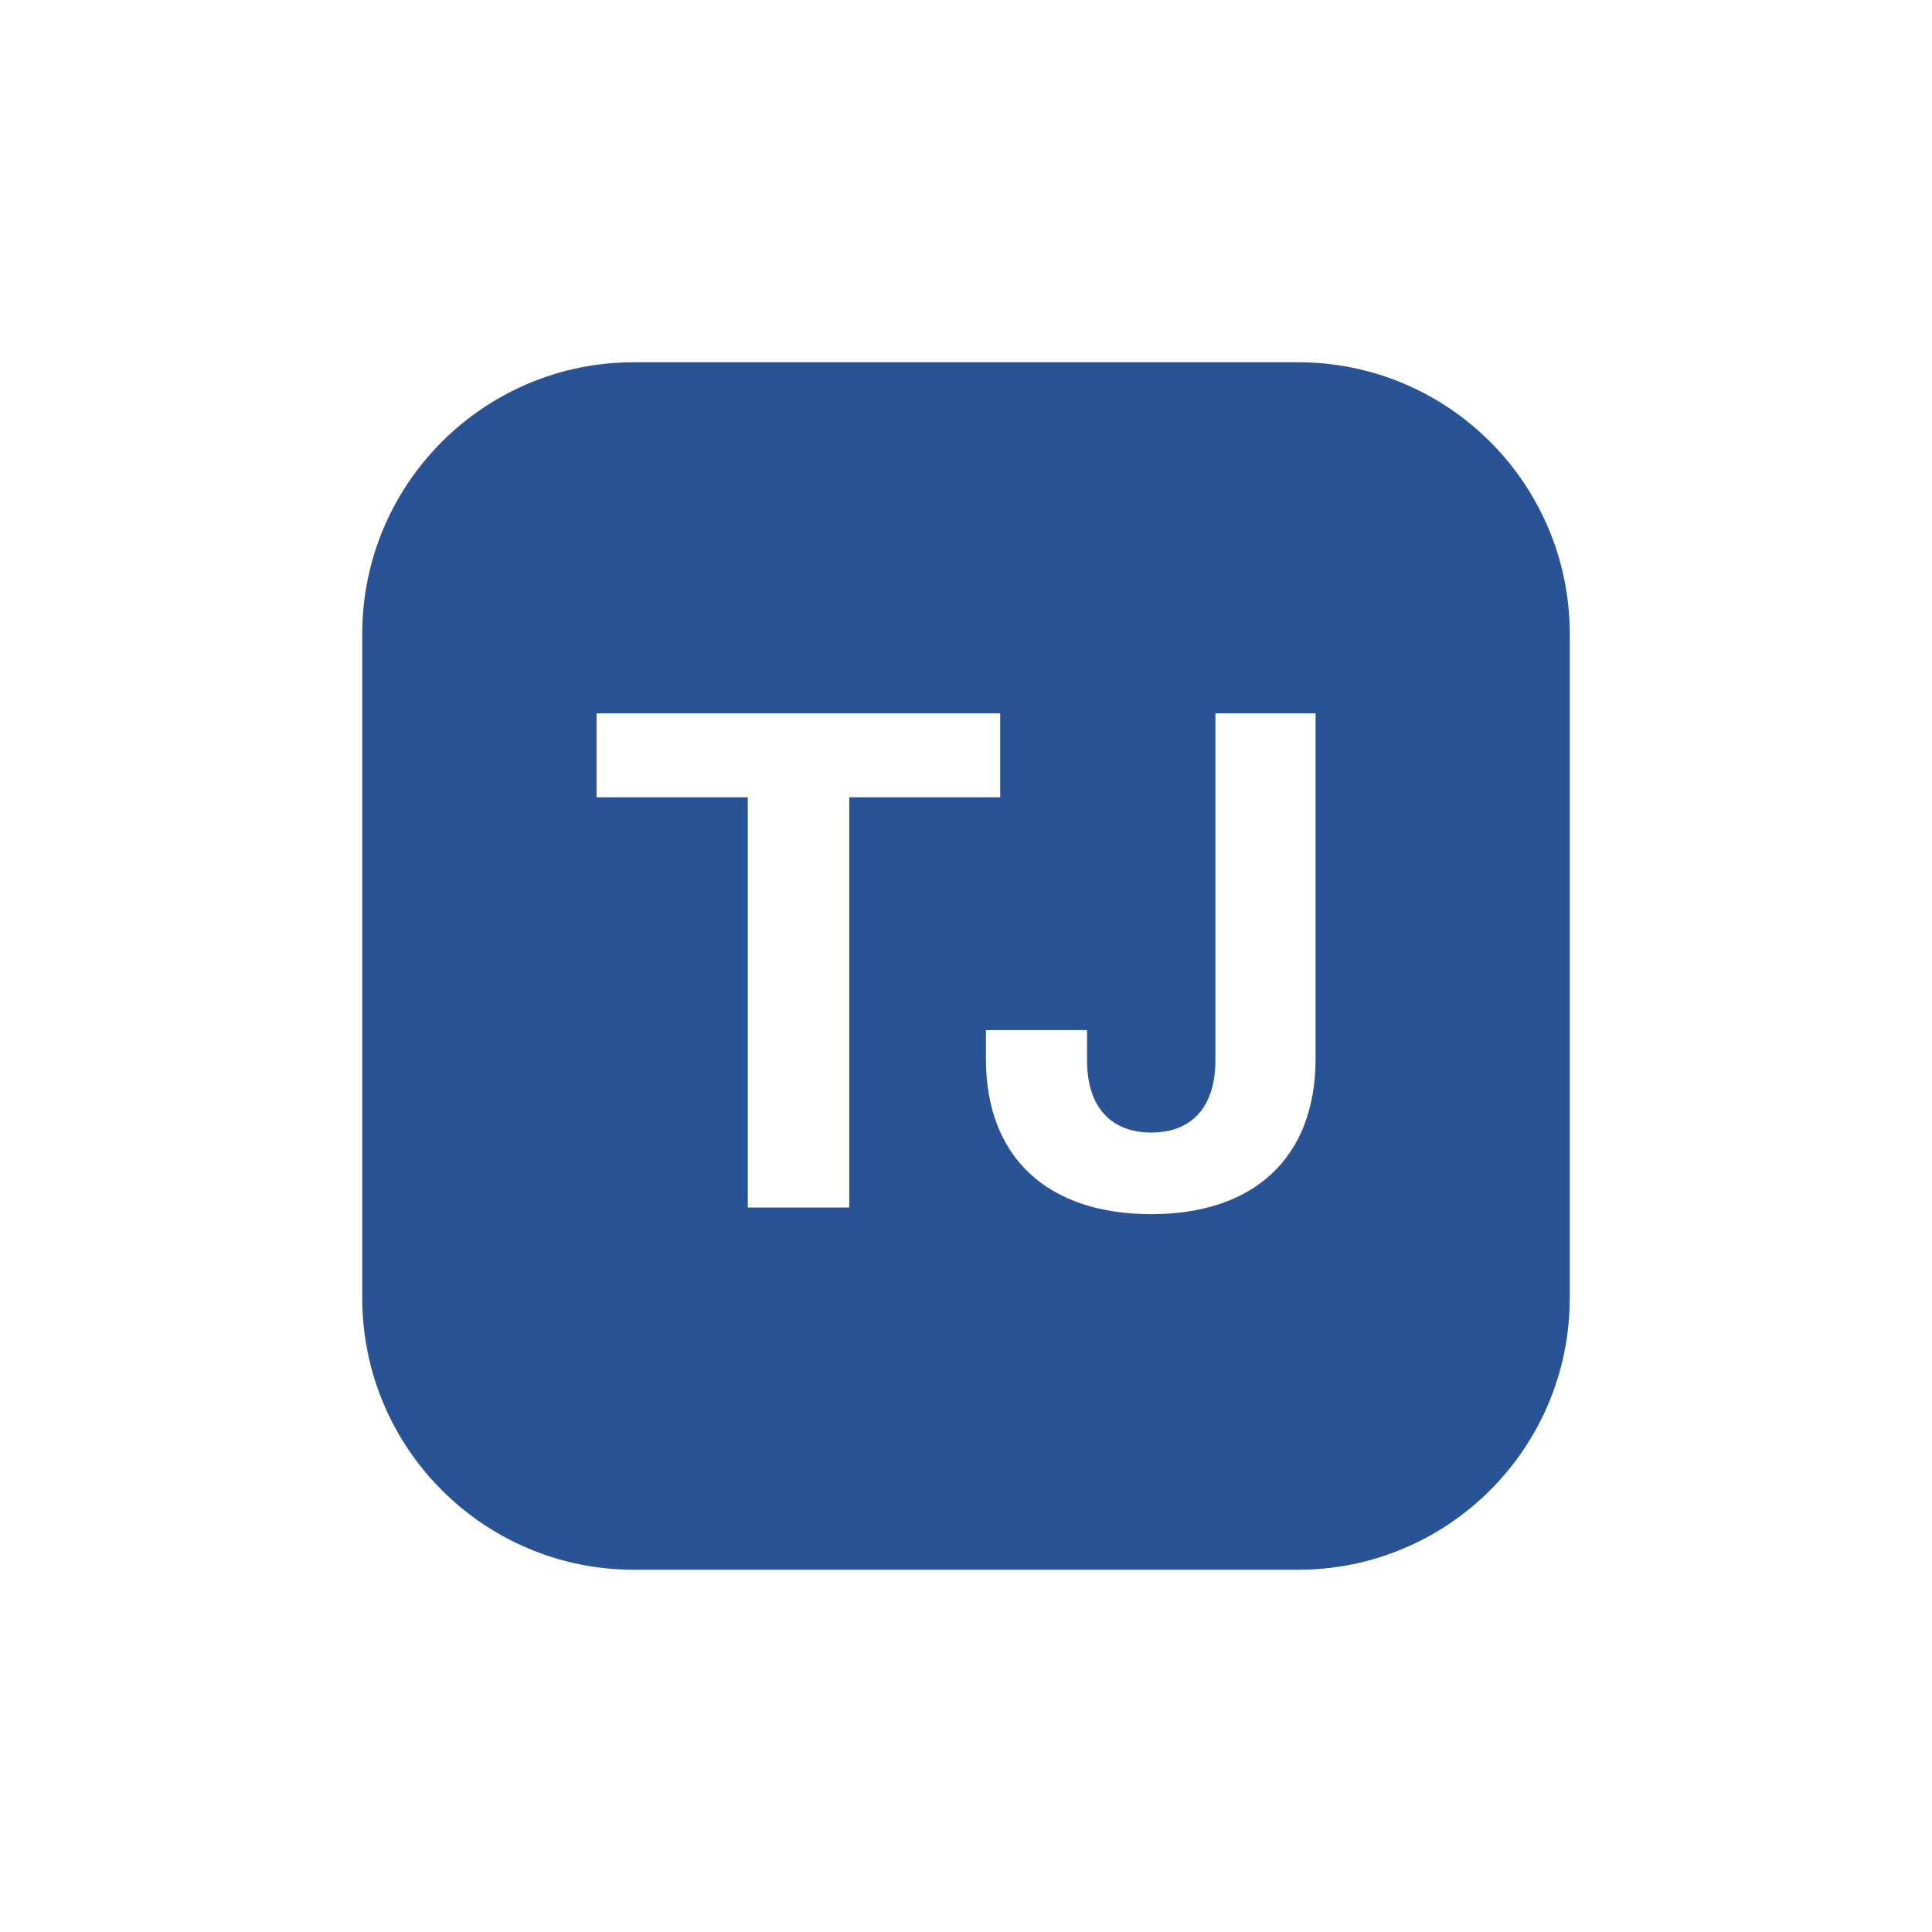
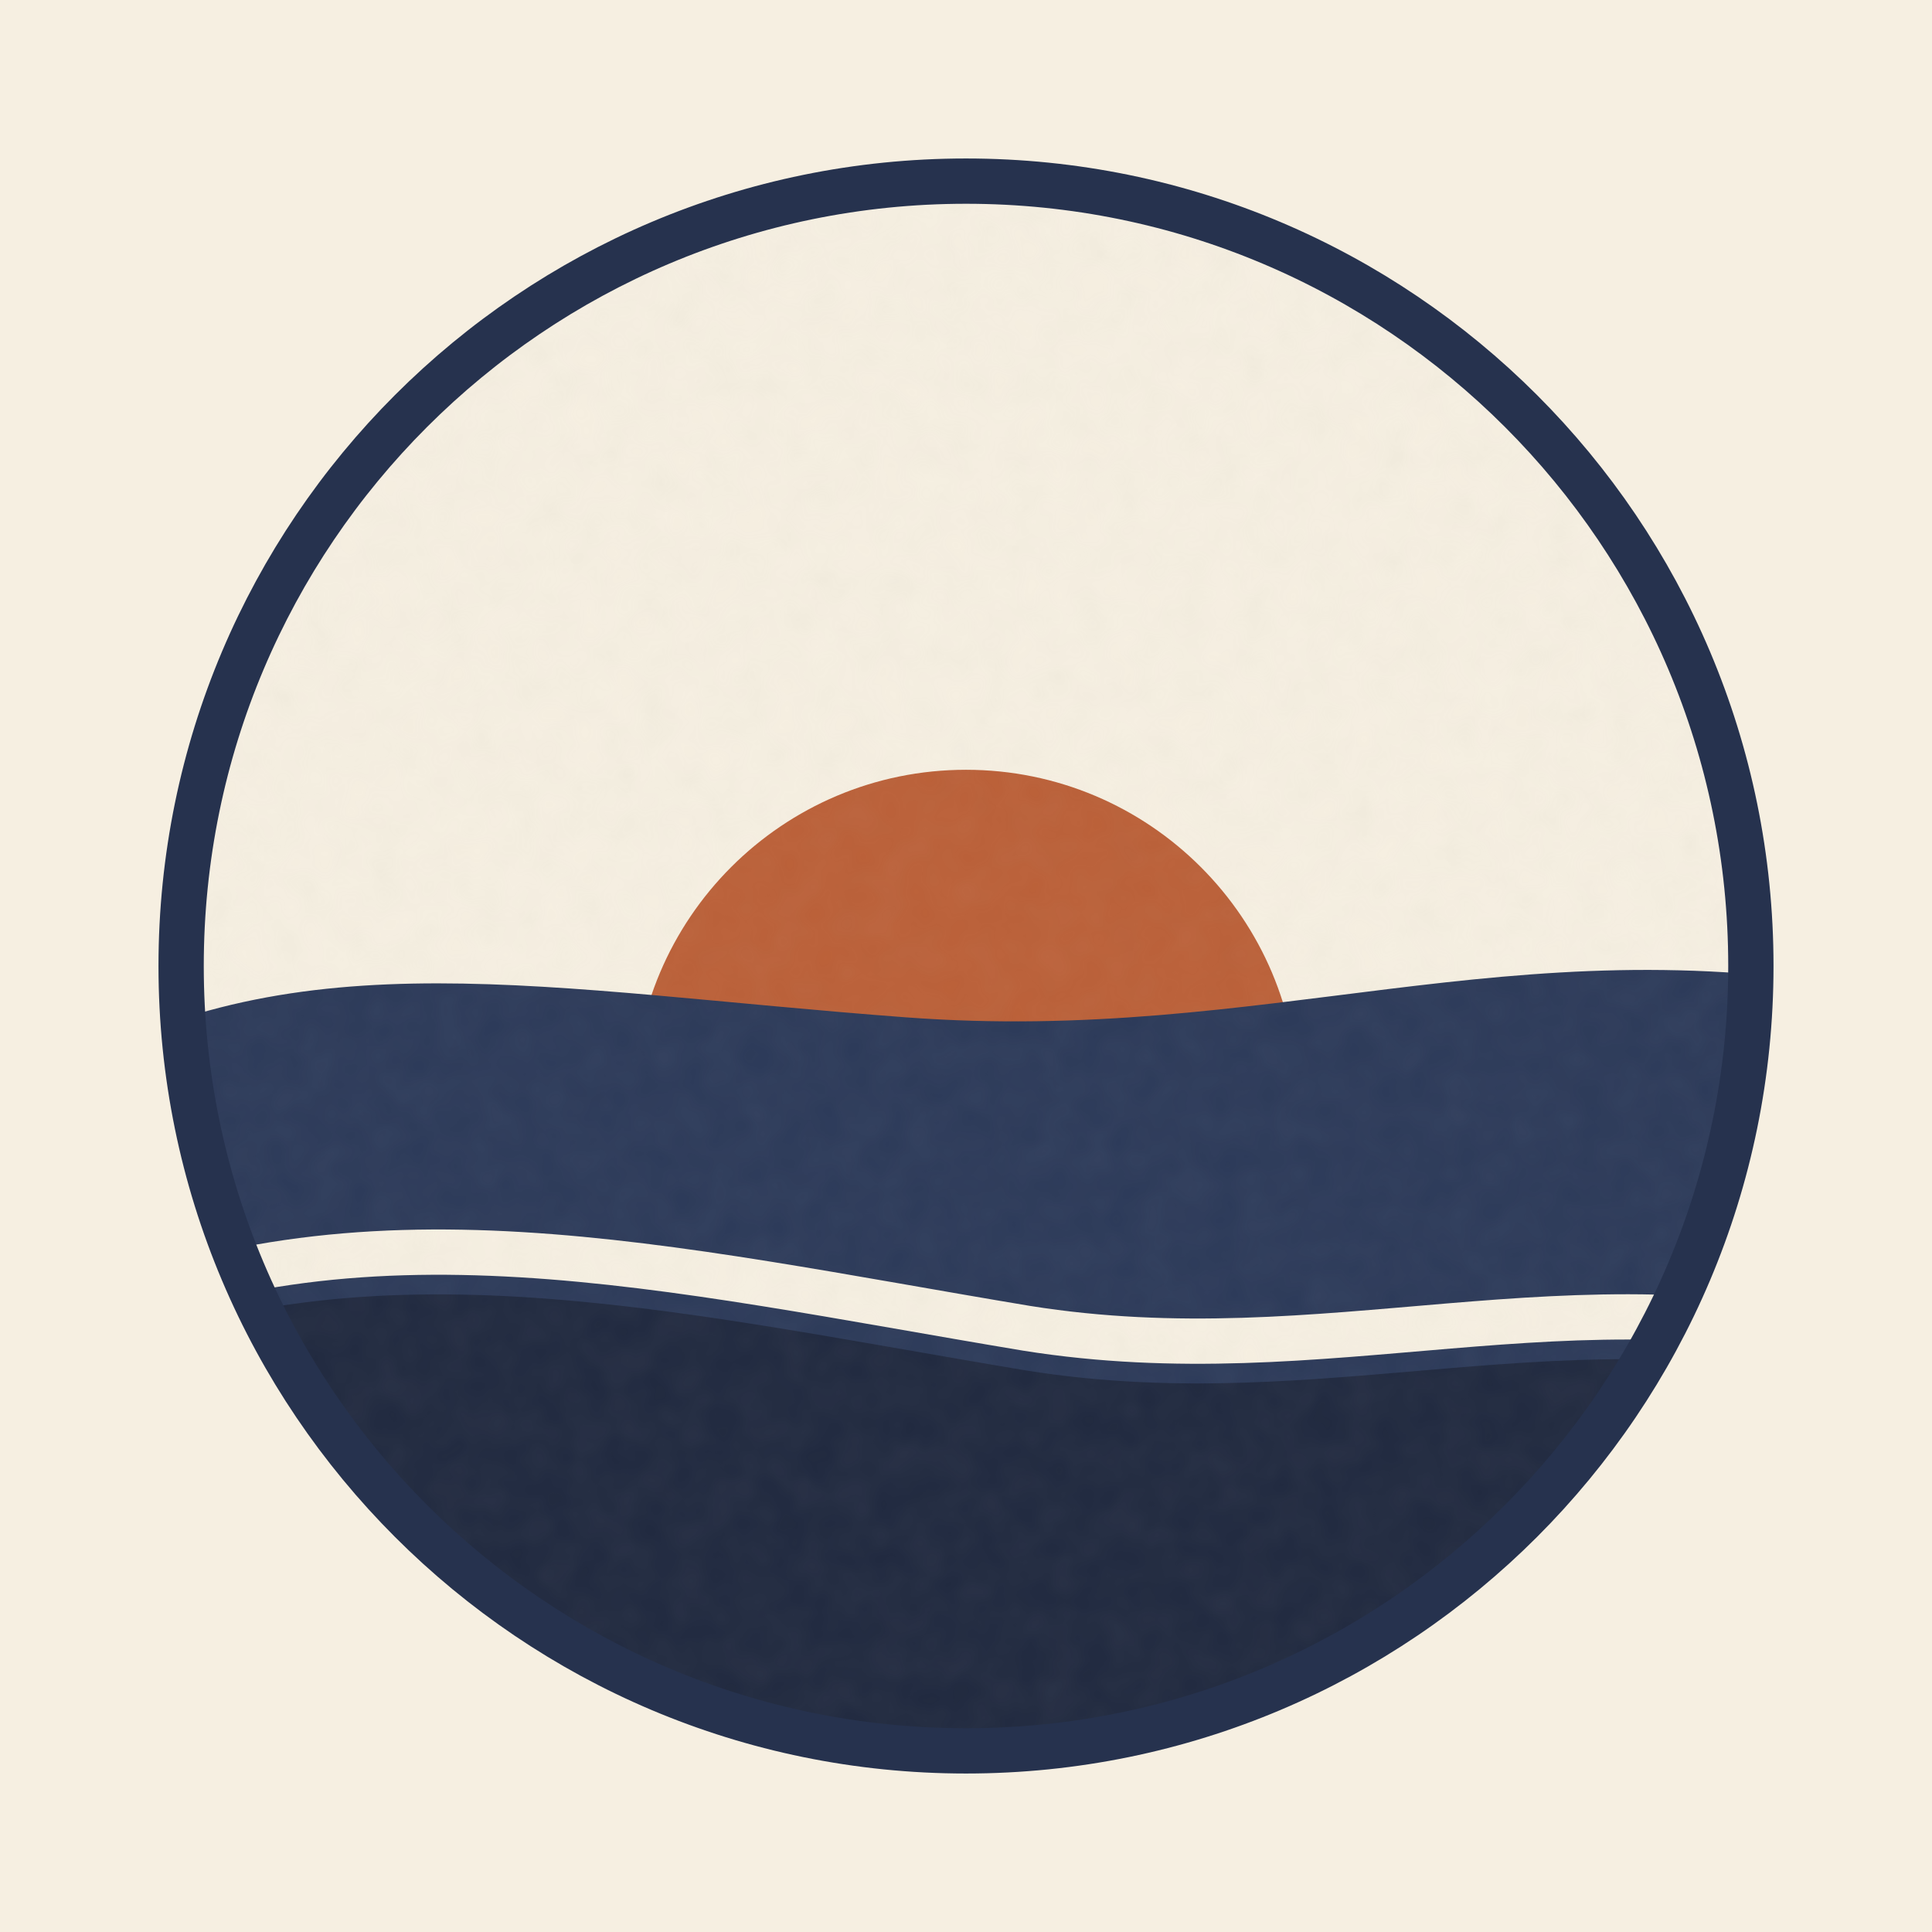
- <svg xmlns="http://www.w3.org/2000/svg" width="512" height="512" viewBox="0 0 512 512">
-   <rect width="512" height="512" fill="#ffffff" />
-   <rect x="96" y="96" width="320" height="320" rx="72" fill="#2a5396" />
-   <text x="256" y="320" font-family="Inter, Helvetica, Arial, sans-serif" font-size="180" font-weight="700" fill="#ffffff" text-anchor="middle">TJ</text>
+ <svg xmlns="http://www.w3.org/2000/svg" width="512" height="512" viewBox="0 0 64 64">
+   <defs>
+     <clipPath id="disc">
+       <circle cx="32" cy="32" r="26" />
+     </clipPath>
+     <filter id="grain" x="0" y="0" width="100%" height="100%">
+       <feTurbulence type="fractalNoise" baseFrequency="0.9" numOctaves="2" stitchTiles="stitch" result="n" />
+       <feColorMatrix in="n" type="saturate" values="0" />
+     </filter>
+   </defs>
+   <rect width="64" height="64" fill="#f6efe1" />
+   <circle cx="32" cy="32" r="26" fill="#f6efe1" />
+   <g clip-path="url(#disc)">
+     <circle cx="32" cy="36.5" r="11" fill="#bb6038" />
+     <path d="M2,35.5 C 10,31 18,32.8 30,33.7 C 42,34.6 50,30.6 62,32.8 L62,62 L2,62 Z" fill="#2c3a59" />
+     <path d="M2,44 C 12,39.5 22,42 34,44 C 44,45.6 52,42 62,44.6" fill="none" stroke="#f6efe1" stroke-width="1.5" />
+     <path d="M2,45.4 C 12,40.9 22,43.4 34,45.4 C 44,47 52,43.4 62,46 L62,62 L2,62 Z" fill="#20293f" />
+     <rect x="0" y="0" width="64" height="64" filter="url(#grain)" opacity="0.06" />
+   </g>
+   <circle cx="32" cy="32" r="26" fill="none" stroke="#26324e" stroke-width="1.5" />
</svg>
